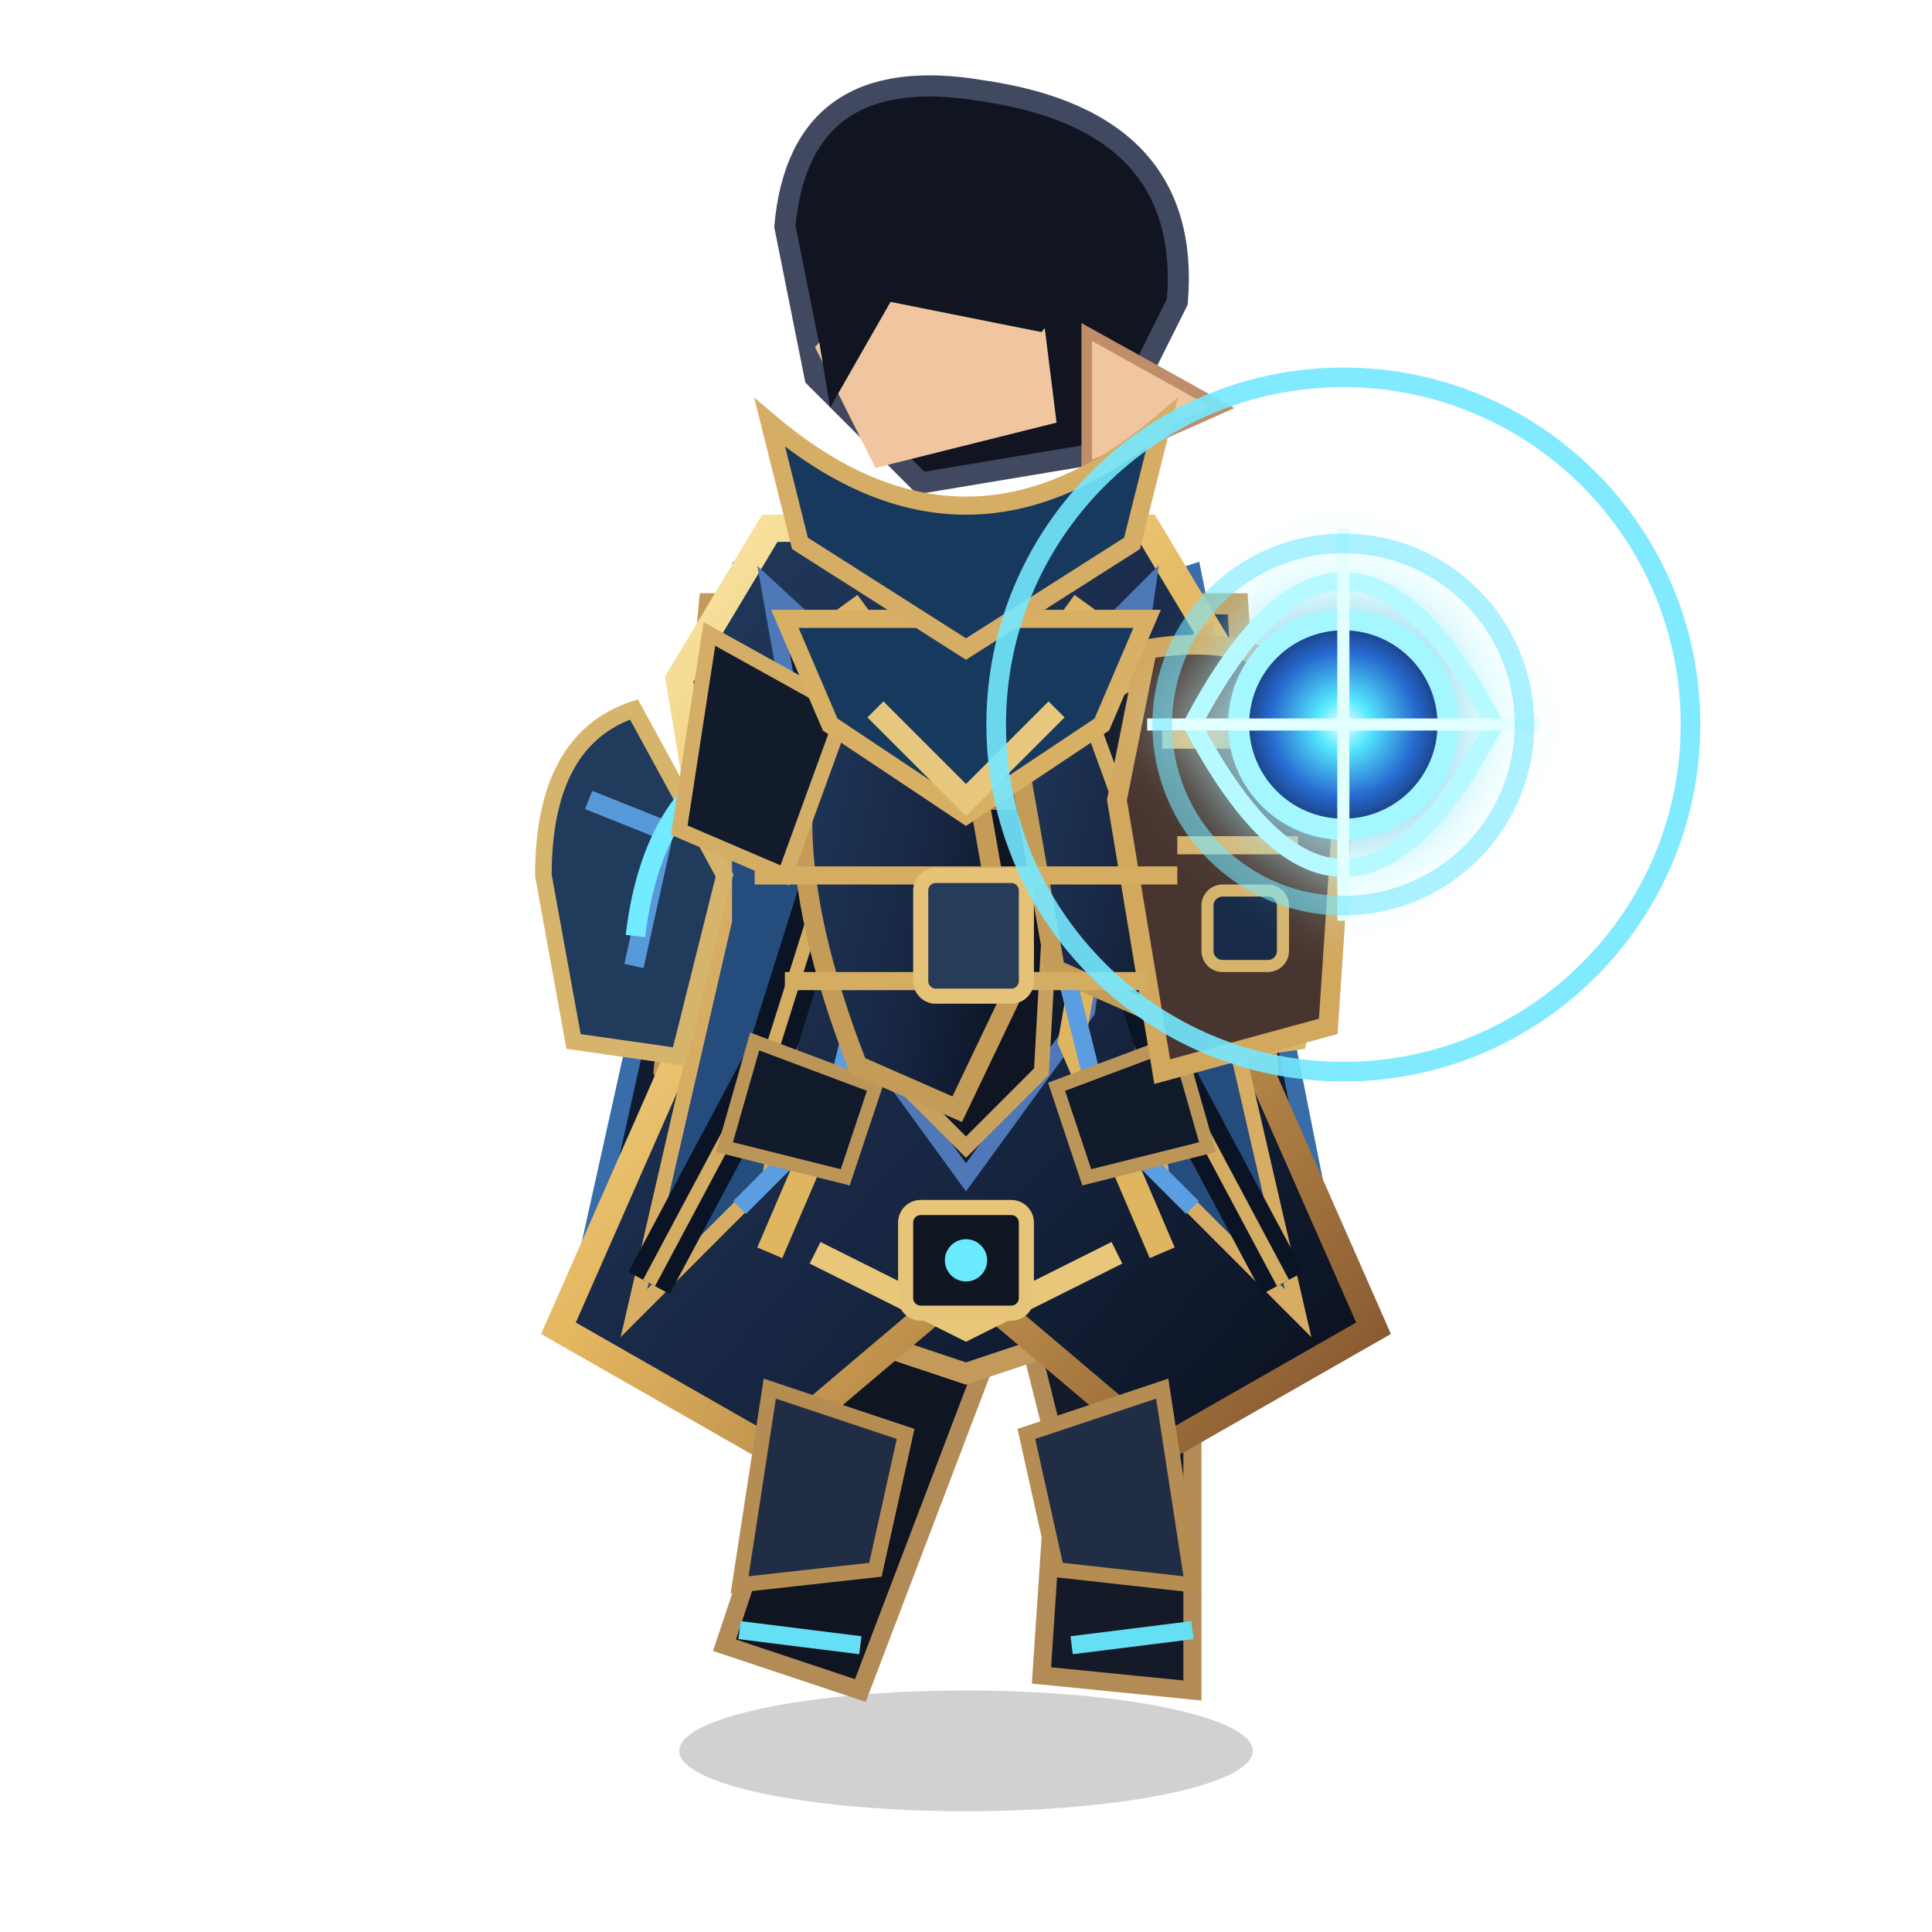
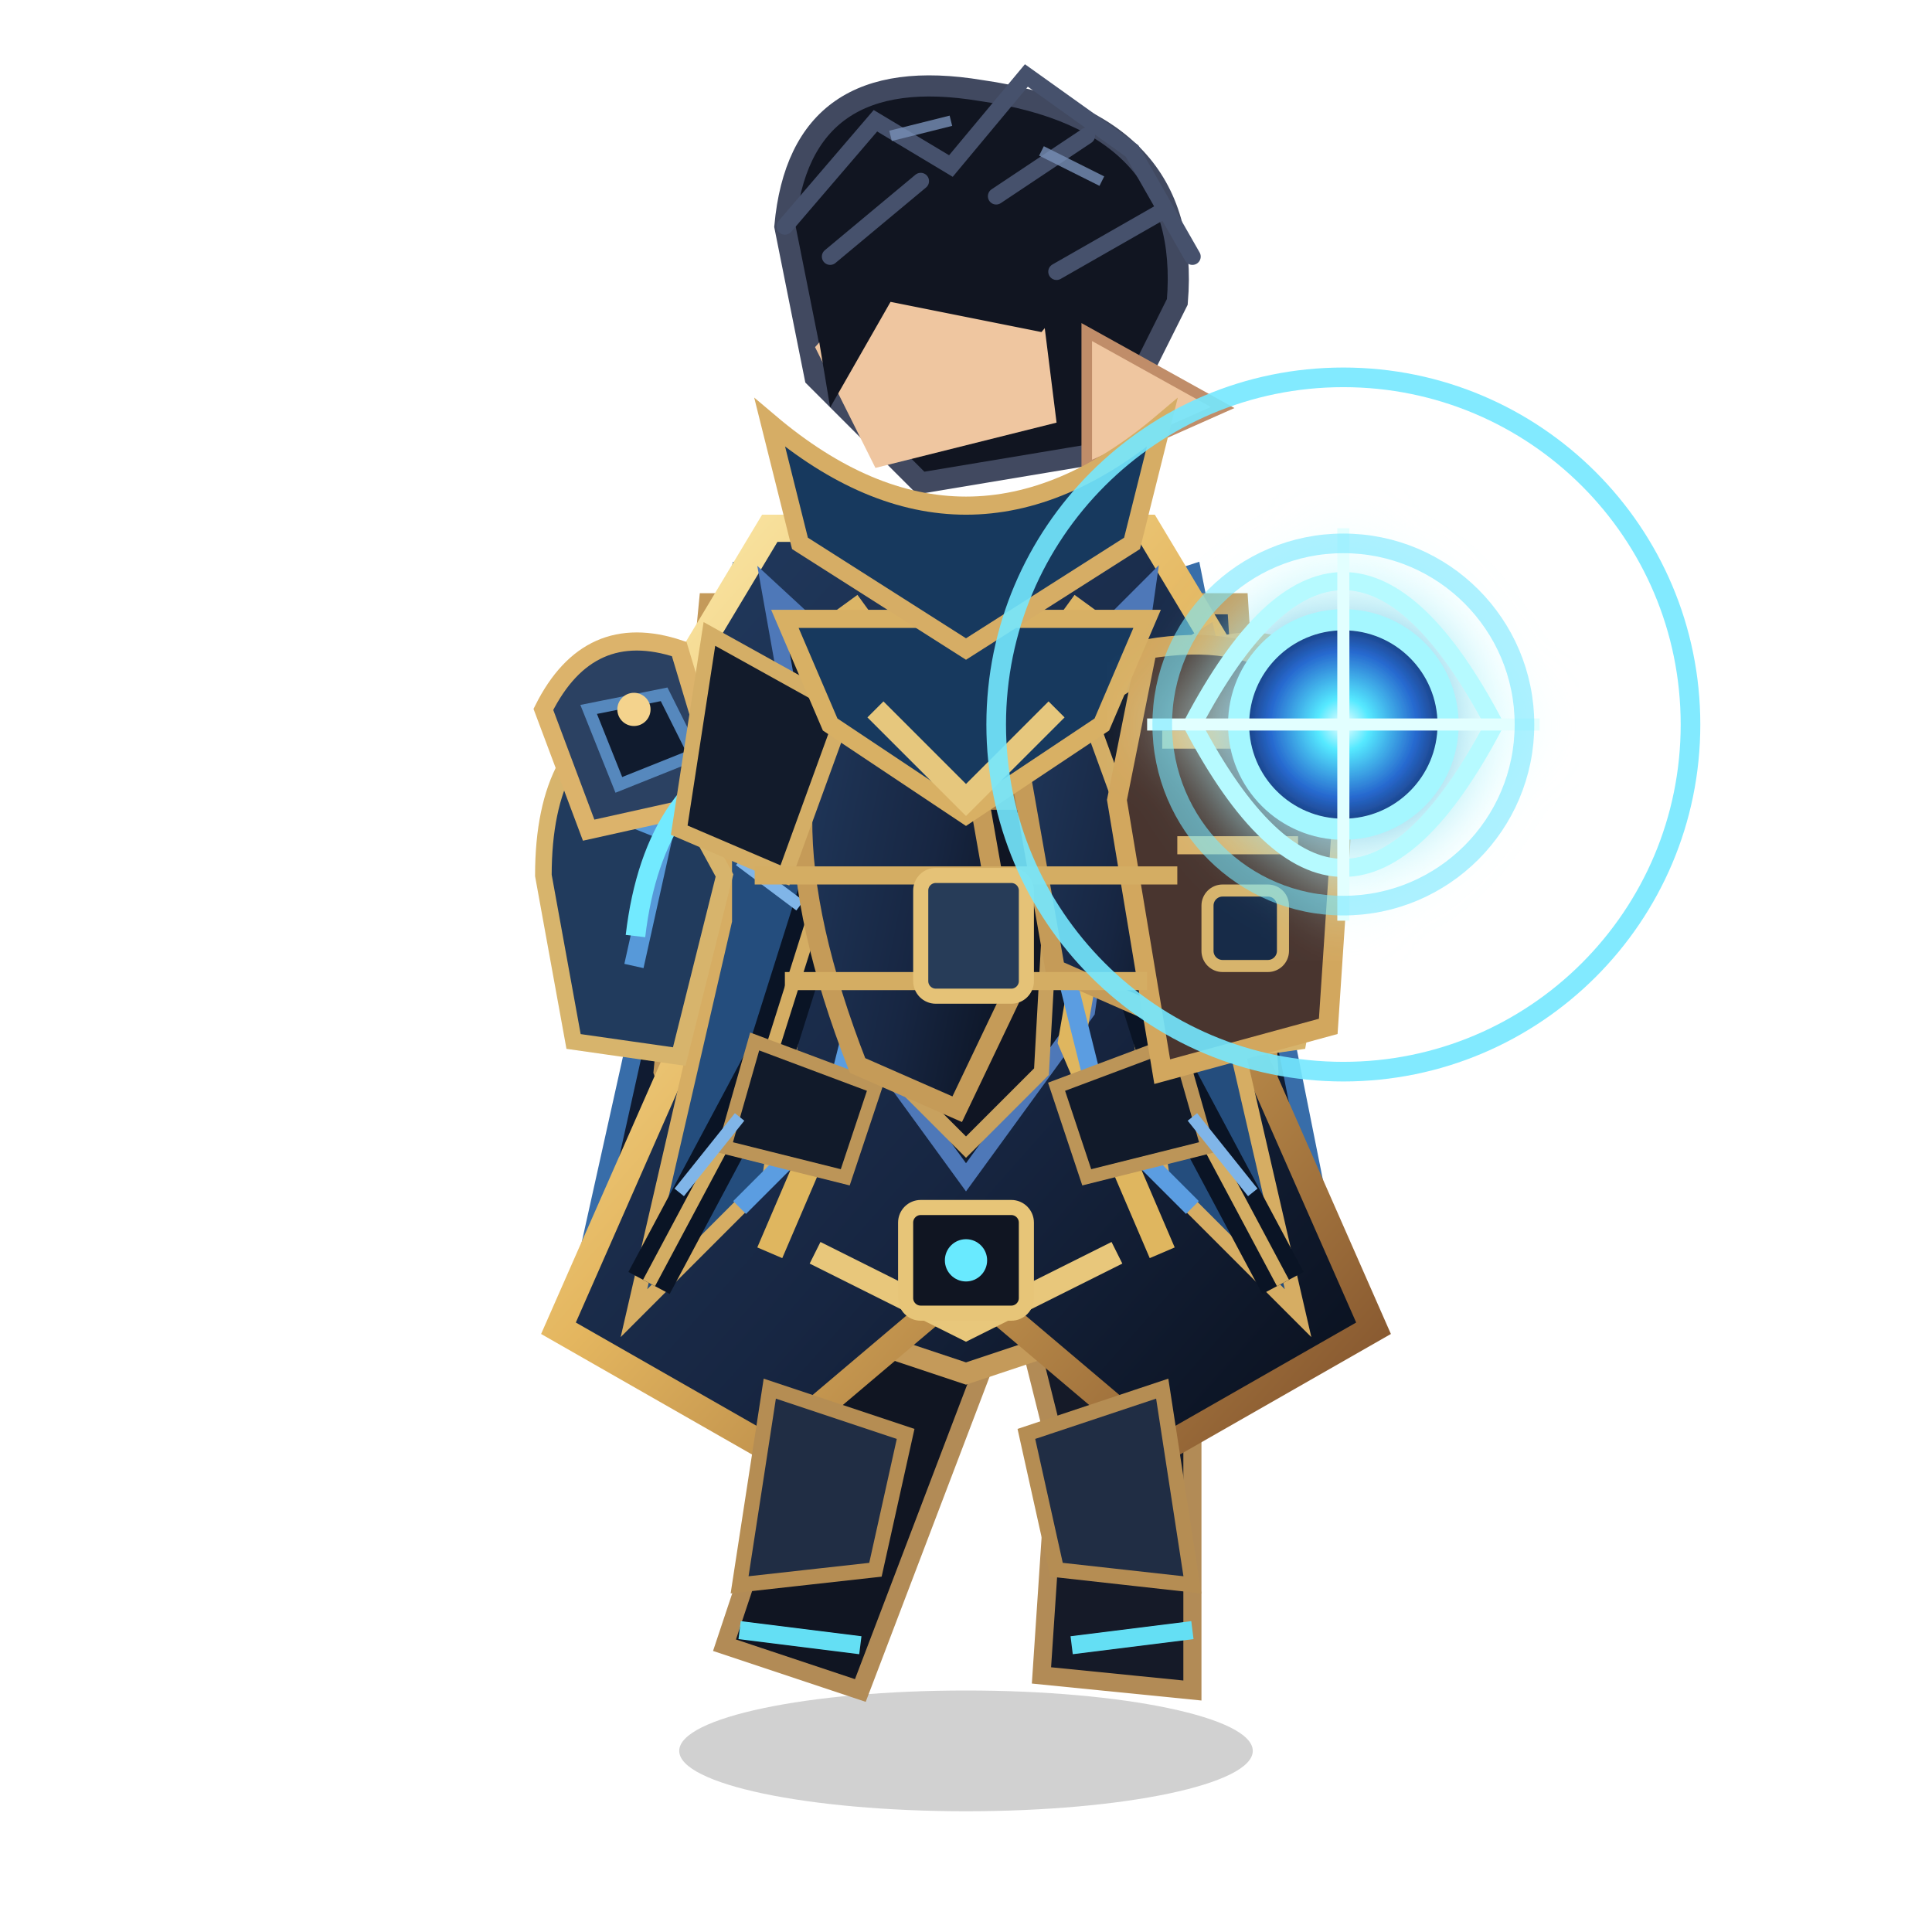
<svg xmlns="http://www.w3.org/2000/svg" width="128" height="128" viewBox="0 0 128 128" role="img" aria-label="Researcher left echoCast frame 4">
  <defs>
    <linearGradient id="coat" x1="0" y1="0" x2="1" y2="1">
      <stop offset="0" stop-color="#223c61" />
      <stop offset=".58" stop-color="#172642" />
      <stop offset="1" stop-color="#090f1b" />
    </linearGradient>
    <linearGradient id="gold" x1="0" y1="0" x2="1" y2="1">
      <stop stop-color="#fff0b2" />
      <stop offset=".45" stop-color="#e4b65f" />
      <stop offset="1" stop-color="#80512c" />
    </linearGradient>
    <radialGradient id="orb">
      <stop stop-color="#f0ffff" />
      <stop offset=".25" stop-color="#55e9ff" />
      <stop offset=".7" stop-color="#2769cf" />
      <stop offset="1" stop-color="#18366e" />
    </radialGradient>
    <linearGradient id="skin" x1="0" y1="0" x2="1" y2="1">
      <stop stop-color="#ffe0bd" />
      <stop offset="1" stop-color="#efc6a0" />
    </linearGradient>
    <filter id="glow">
      <feGaussianBlur stdDeviation="2.1" result="b" />
      <feMerge>
        <feMergeNode in="b" />
        <feMergeNode in="SourceGraphic" />
      </feMerge>
    </filter>
  </defs>
  <ellipse cx="64" cy="116" rx="19" ry="4" fill="#000" opacity=".18" />
  <g transform="translate(0 0)">
    <path d="M49 38 Q64 43 79 38 L88 83 Q79 91 74 92 L64 84 L54 92 Q43 91 39 83 Z" fill="#101b31" stroke="#386da9" stroke-width="1.2" />
    <path d="M44 81 L54 87 L64 80 L74 87 L84 81" fill="none" stroke="#b58a4d" stroke-width="1" />
    <path d="M55 74 L53 94 L48 109 L57 112 L65 91 L66 75 Z" fill="#101522" stroke="#b28b56" stroke-width="1.2" />
    <path d="M65 76 L70 96 L69 111 L79 112 L79 94 L74 74 Z" fill="#151a28" stroke="#b28b56" stroke-width="1.2" />
    <path d="M47 40 L82 40 L84 71 L79 86 L64 91 L49 86 L44 71 Z" fill="url(#coat)" stroke="#c49a5a" stroke-width="1.4" />
    <path d="M51 35 L76 35 L82 45 L80 63 L91 88 L77 96 L64 85 L51 96 L37 88 L48 63 L45 45 Z" fill="url(#coat)" stroke="url(#gold)" stroke-width="1.8" />
    <path d="M51 39 L64 51 L76 39 L72 67 L64 78 L56 67 Z" fill="#101b2d" stroke="#4e78b8" stroke-width="1.1" />
    <path d="M48 49 L55 52 L51 78 L42 87 L48 61 Z M78 49 L73 52 L77 78 L86 87 L80 61 Z" fill="#244d7d" stroke="#d6ad63" stroke-width="1" />
    <path d="M56 40 L64 51 L72 40" fill="none" stroke="#dcb566" stroke-width="2" />
    <path d="M58 53 L70 53 L69 71 L64 76 L59 71 Z" fill="#101523" stroke="#c8a15e" stroke-width="1" />
    <path d="M53 46 L57 69 L51 83 M75 46 L71 69 L77 83" fill="none" stroke="#dfb65f" stroke-width="1.8" />
    <path d="M47 53 L81 53" stroke="#a47b47" stroke-width="1.3" />
    <path d="M47 44 L57 51 L51 70 L43 85 M81 44 L71 51 L77 70 L85 85" fill="none" stroke="#0a1425" stroke-width="3.1" />
    <path d="M47 44 L57 51 L51 70 L43 85 M81 44 L71 51 L77 70 L85 85" fill="none" stroke="#d4ad63" stroke-width=".9" />
    <path d="M54 54 L59 58 L55 74 L49 80 M74 54 L69 58 L73 74 L79 80" fill="none" stroke="#5b9de1" stroke-width="1.2" />
    <path d="M54 83 L64 88 L74 83" fill="none" stroke="#e8c77b" stroke-width="1.6" />
    <rect x="60" y="80" width="8" height="7" rx="1" fill="#101522" stroke="#e7c578" stroke-width="1" />
    <circle cx="64" cy="83.5" r="1.4" fill="#69eaff" />
    <path d="M42 47 Q36 49 36 58 L38 69 L45 70 L48 58 Z" fill="#213b5d" stroke="#d7b46c" stroke-width="1.1" />
    <path d="M39 53 L44 55 L42 64" fill="none" stroke="#5799d9" stroke-width="1.3" />
    <path d="M81 47 Q88 49 88 58 L86 69 L79 70 L76 58 Z" fill="#172944" stroke="#d7b46c" stroke-width="1.1" />
    <path d="M80 54 L85 56 L83 64" fill="none" stroke="#5799d9" stroke-width="1.3" />
    <path d="M50 69 L58 72 L56 78 L48 76 Z M70 72 L78 69 L80 76 L72 78 Z" fill="#111a2a" stroke="#bc9558" stroke-width=".9" />
    <path d="M51 92 L60 95 L58 104 L49 105 Z M68 95 L77 92 L79 105 L70 104 Z" fill="#202d44" stroke="#b58d53" stroke-width="1" />
    <path d="M49 108 L57 109 M71 109 L79 108" stroke="#64dff4" stroke-width="1.2" />
+     <path d="M45 43 Q39 41 36 47 L39 55 L48 53 Z M80 43 Q86 41 89 47 L86 55 L77 53 Z" fill="#2b4162" stroke="#dcb36b" stroke-width="1.2" />
+     <path d="M39 47 L44 46 L46 50 L41 52 Z M81 46 L86 47 L84 52 L79 50 Z" fill="#101b2e" stroke="#5688bd" stroke-width=".8" />
+     <circle cx="42" cy="47" r="1.1" fill="#f4d38d" />
+     <circle cx="84" cy="47" r="1.1" fill="#f4d38d" />
+     <path d="M49 57 L53 60 M79 57 L75 60 M49 74 L45 79 M79 74 L83 79" stroke="#80b5e8" stroke-width=".8" />
    <g transform="rotate(-10 64 48)">
      <path d="M58 42 Q49 49 53 69 L59 73 L64 66 L64 49 Z" fill="url(#coat)" stroke="#c59b58" stroke-width="1.3" />
      <path d="M70 43 Q80 48 77 62 L73 69 L67 65 L67 50 Z" fill="url(#coat)" stroke="#c59b58" stroke-width="1.3" />
      <path d="M40 58 Q43 48 51 47 M88 58 Q85 48 77 47" stroke="#72eaff" stroke-width="1.3" fill="none" />
    </g>
    <path d="M47 42 L56 47 L52 58 L45 55 Z M80 42 L72 47 L76 58 L83 55 Z" fill="#121b2b" stroke="#d4ae66" stroke-width="1" />
    <path d="M76 43 Q88 41 89 53 L88 68 L77 71 L74 53 Z" fill="#49352f" stroke="#d2a75e" stroke-width="1.3" />
    <path d="M77 49 L87 49 M78 56 L86 56" stroke="#d9b16a" stroke-width="1.2" />
    <rect x="80" y="59" width="5" height="5" rx="1" fill="#172b48" stroke="#d7b46c" stroke-width=".8" />
    <path d="M52 41 L76 41 L73 48 L64 54 L55 48 Z" fill="#17395e" stroke="#d8b064" stroke-width="1.2" />
    <path d="M58 47 L64 53 L70 47" fill="none" stroke="#e6c77d" stroke-width="1.5" />
    <path d="M50 58 L78 58 M52 65 L76 65" stroke="#d4ad63" stroke-width="1.2" />
    <rect x="61" y="58" width="7" height="8" rx="1" fill="#273c58" stroke="#e5c277" stroke-width="1" />
    <path d="M52 15 Q53 4 65 6 Q79 8 78 20 L73 30 L61 32 L54 25 Z" fill="#111521" stroke="#414960" stroke-width="1.4" />
    <path d="M72 22 L81 27 L72 31 Z" fill="#efc6a0" stroke="#c08d69" stroke-width=".7" />
    <path d="M54 23 Q60 16 69 20 L70 28 L58 31 Z" fill="#efc6a0" />
    <path d="M53 15 Q63 5 74 16 L69 22 L59 20 L55 27 Z" fill="#111521" />
+     <path d="M52 15 L58 8 L63 11 L68 5 L75 10 L79 17 M55 17 L61 12 M66 13 L72 9 M70 18 L77 14" fill="none" stroke="#46516c" stroke-width="1.1" stroke-linecap="round" />
+     <path d="M59 9 L63 8 M69 10 L73 12" fill="none" stroke="#7890b7" stroke-width=".7" opacity=".8" />
    <path d="M51 28 Q64 39 77 28 L75 36 L64 43 L53 36 Z" fill="#17395e" stroke="#d6ad65" stroke-width="1.2" />
    <g filter="url(#glow)">
      <circle cx="89" cy="48" r="6.94" fill="url(#orb)" stroke="#a5f7ff" stroke-width="1.4" />
      <path d="M79 48 Q89 29 99 48 Q89 67 79 48" fill="none" stroke="#b6faff" stroke-width="1.2" />
      <path d="M76 48 L102 48 M89 35 L89 61" stroke="#e2ffff" stroke-width=".8" />
    </g>
    <g fill="none" stroke="#74e8ff" stroke-width="1.3" opacity=".9">
      <circle cx="89" cy="48" r="23" />
      <circle cx="89" cy="48" r="12" opacity=".65" />
    </g>
  </g>
</svg>
